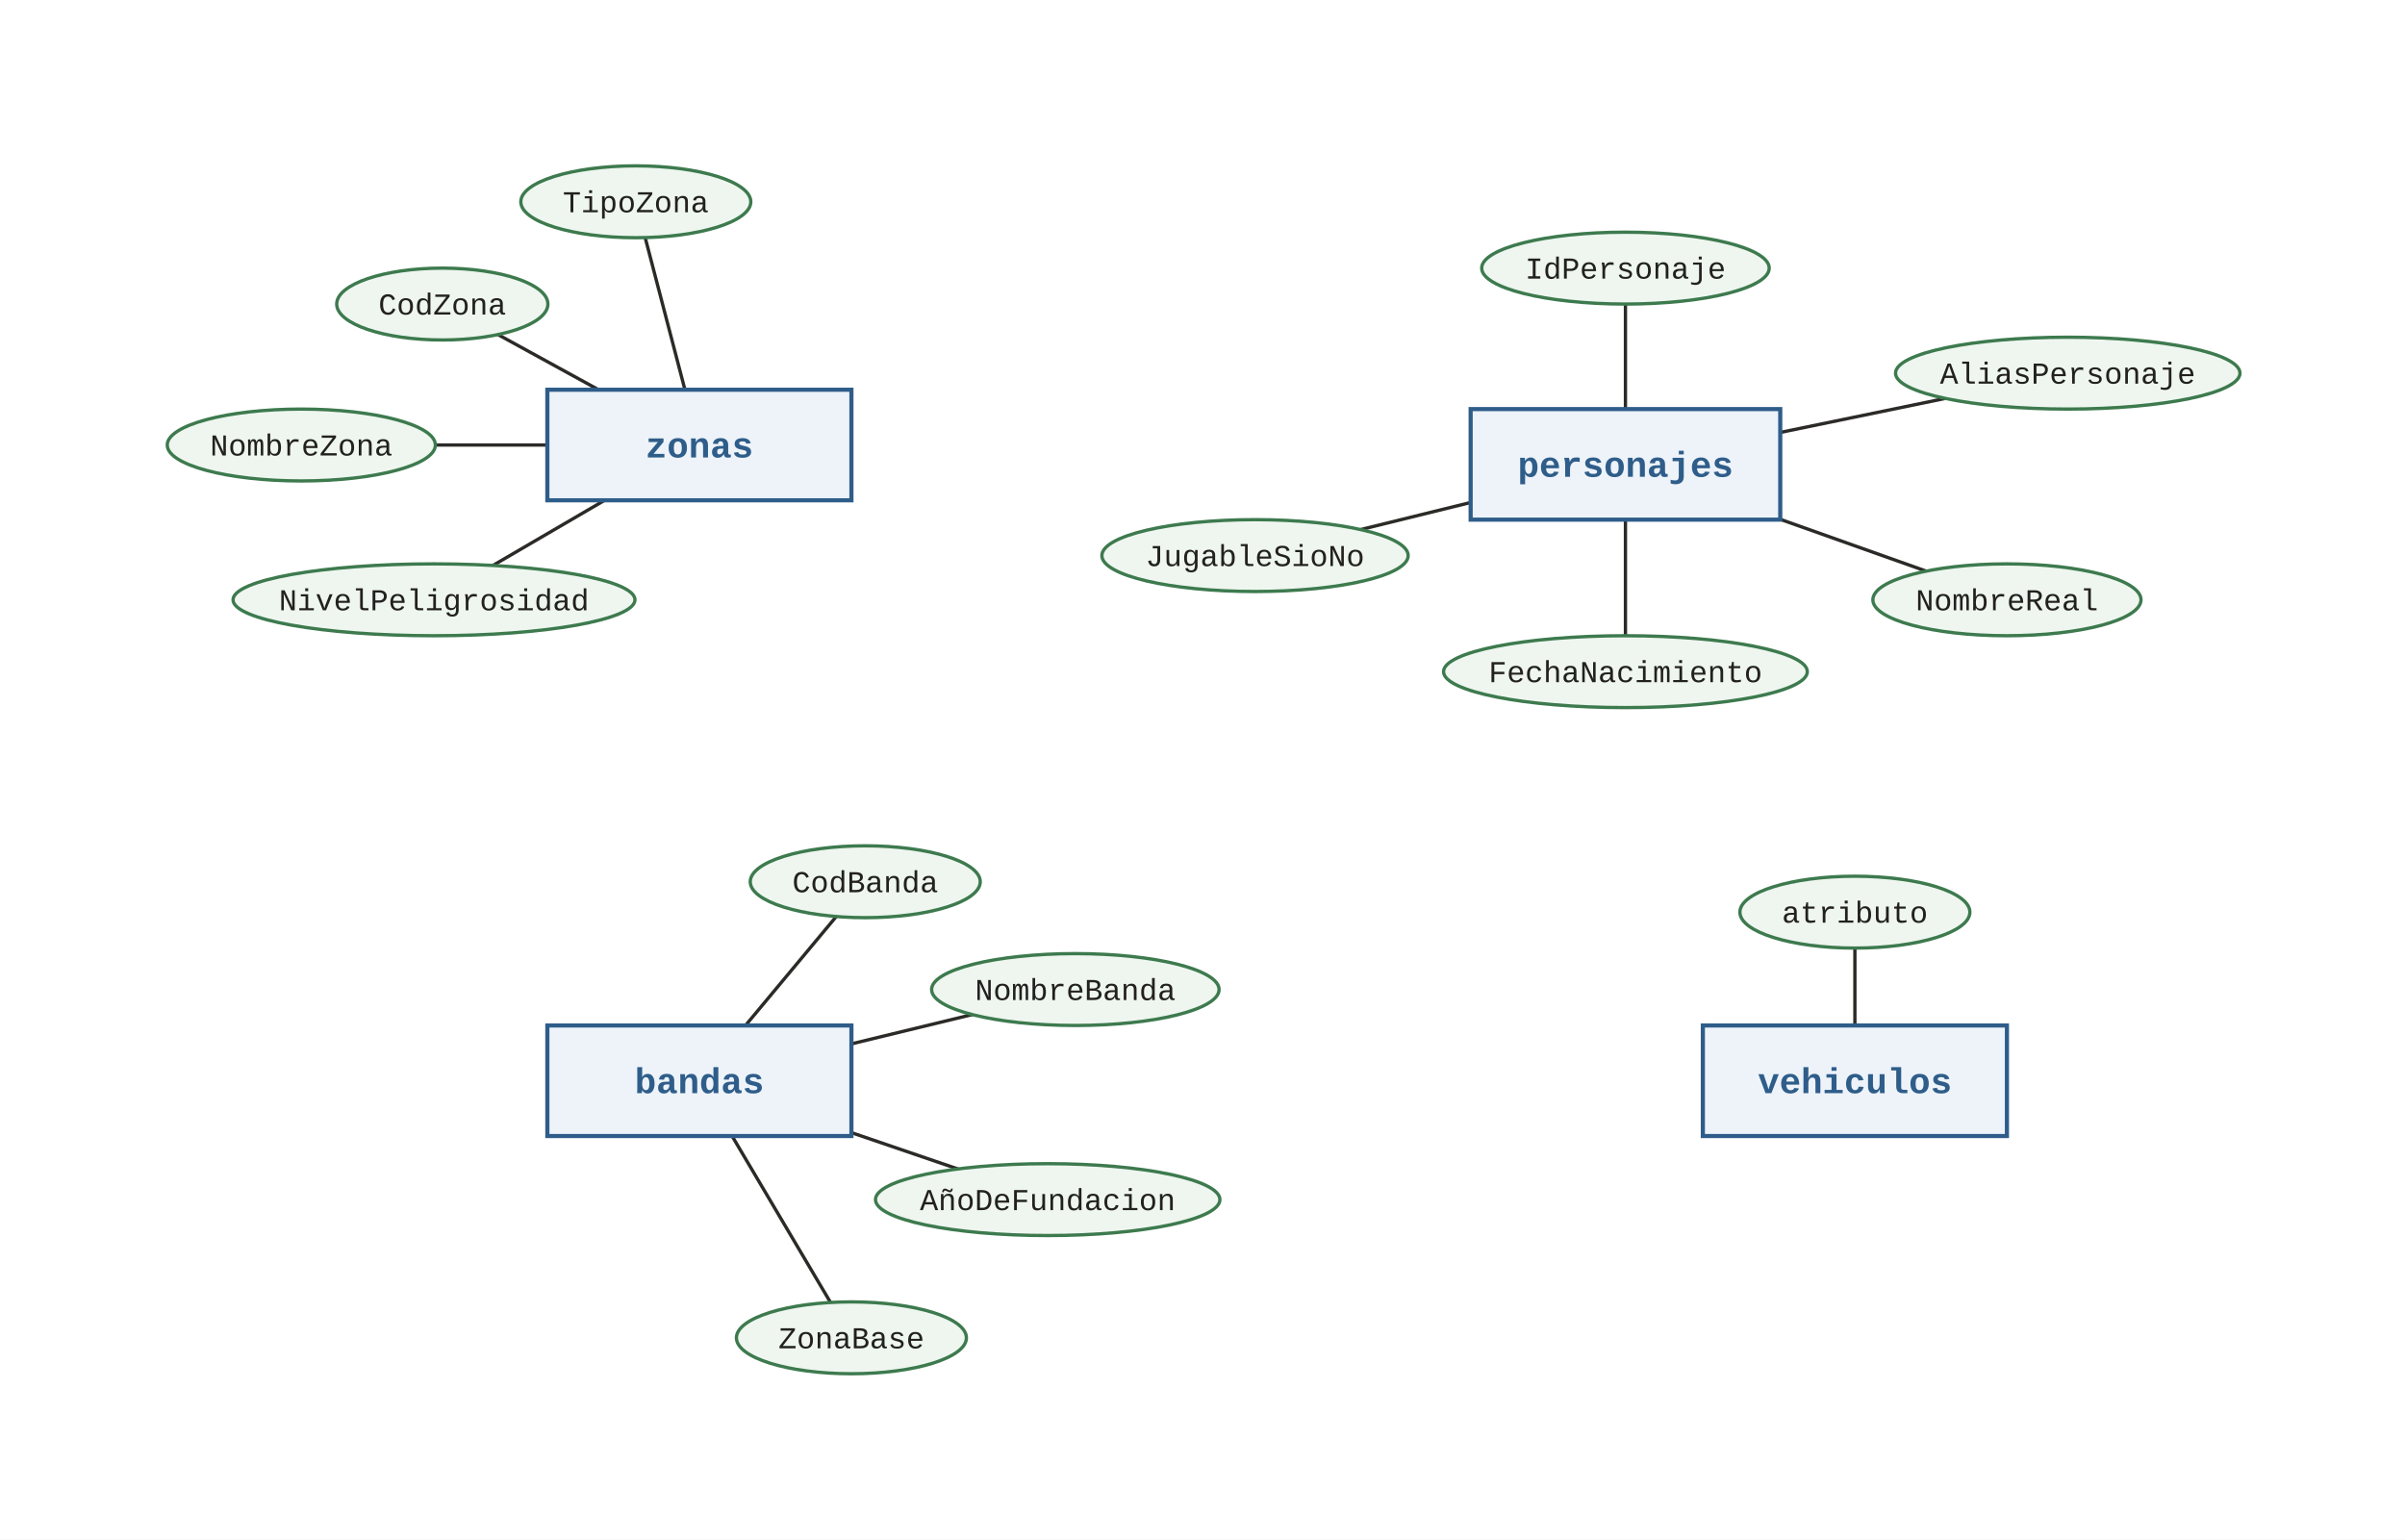
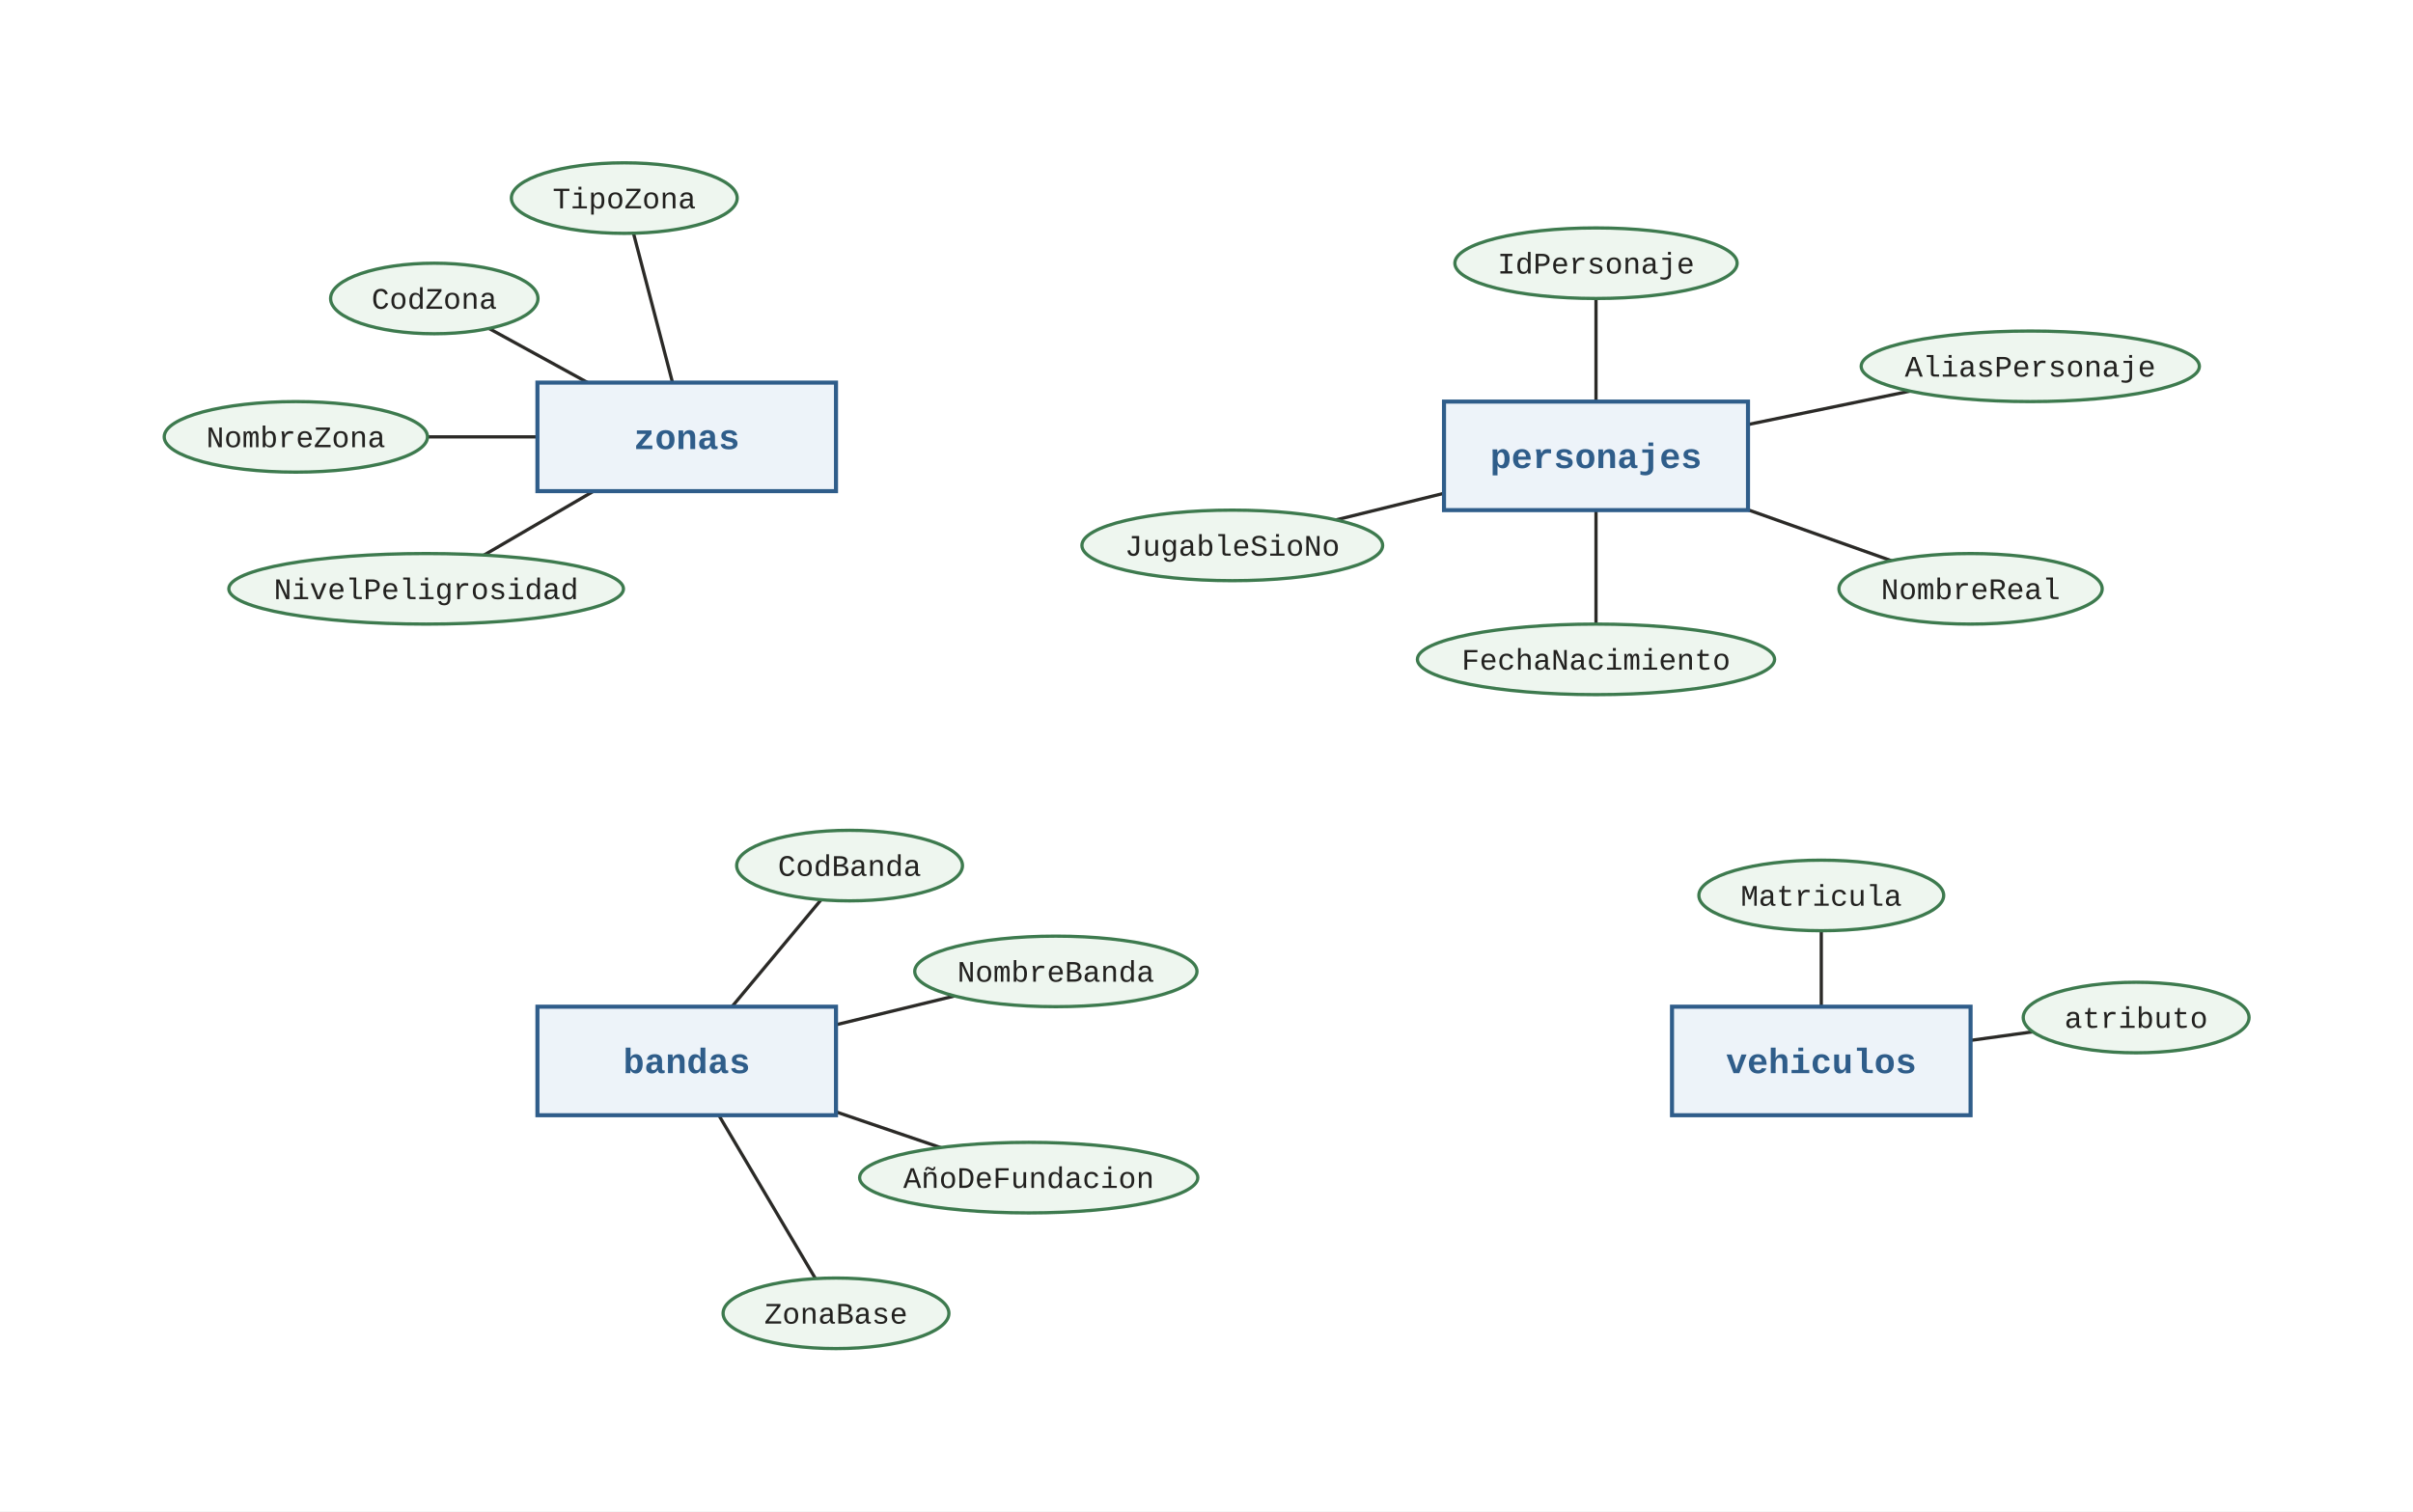
- <svg xmlns="http://www.w3.org/2000/svg" viewBox="1993 1634 870 557" width="870" height="557">
+ <svg xmlns="http://www.w3.org/2000/svg" viewBox="1993 1634 889 557" width="889" height="557">
  <style>.ln{stroke:#2B2A27;stroke-width:1.2}.mk{stroke:#2B2A27;stroke-width:1.5;fill:none}.mo{fill:#FFFFFF;stroke:#2B2A27;stroke-width:1.5}
.ent{fill:#EDF3F9;stroke:#2F5D8A;stroke-width:1.5}.dia{fill:#FBF2E0;stroke:#9C6510;stroke-width:1.5}.att{fill:#EEF6EF;stroke:#3D7A4E;stroke-width:1.2}.att.key{fill:#F3EDFB;stroke:#7A4FB8}.att.dr{stroke-dasharray:4 3}
.ent.in,.dia.in{fill:none}.dup{stroke:#C0362C;stroke-width:2.4}
.tx{fill:#22211F;font:11px Consolas,'JetBrains Mono','Courier New',monospace}.txk{fill:#6B3FA8;font-weight:600}.tb{font:600 13px Consolas,'JetBrains Mono','Courier New',monospace;fill:#2F5D8A}.tr{font:600 12px Consolas,'JetBrains Mono','Courier New',monospace;fill:#9C6510}.tt{font:600 10px Consolas,'JetBrains Mono','Courier New',monospace;fill:#6B6A64}
.ul{stroke:#6B3FA8;stroke-width:1}.ul.p{stroke-dasharray:3 2}.card{font:600 11px Consolas,'JetBrains Mono','Courier New',monospace;fill:#A2441C;paint-order:stroke;stroke:#FFFFFF;stroke-width:4px;stroke-linejoin:round}.cardq{fill:#6B6A64}
.tbox{fill:#FFFFFF;stroke:#A9B2C0;stroke-width:1}.thd{fill:#33557F}.thx{font:600 12.5px Consolas,'JetBrains Mono','Courier New',monospace;fill:#FFFFFF}.cx{font:11.5px Consolas,'JetBrains Mono','Courier New',monospace;fill:#22211F}.cpk{fill:#6B3FA8;font-weight:600}.cfk{fill:#A3304A}.cty{fill:#6B6A64;font-weight:400}.uq{font:600 9px Consolas,'JetBrains Mono','Courier New',monospace;fill:#2A7F8F}
.lk{stroke:#6B6A64;stroke-width:1.4;fill:none}.lk.dash{stroke-dasharray:6 4}.lkm{stroke:#6B6A64;stroke-width:1.5;fill:none}.lko{fill:#FFFFFF;stroke:#6B6A64;stroke-width:1.5}
.ipk{fill:#8E5FD0}.ifk{fill:#B4364E}.icol{fill:#2A7F8F}.inul{fill:none;stroke:#2A7F8F;stroke-width:1.3}
.rbox{fill:#FFFFFF;stroke:#22211F;stroke-width:1.1}.rnm{font:600 12.5px Consolas,'JetBrains Mono','Courier New',monospace;fill:#2F5D8A}.rcol{font:12px Consolas,'JetBrains Mono','Courier New',monospace;fill:#22211F}.rpk{font-weight:700;fill:#6B3FA8}.rfk{fill:#A3304A}.rul{stroke:#6B3FA8;stroke-width:1.1}
.rtag{font:600 9.5px Consolas,'JetBrains Mono','Courier New',monospace;fill:#6B6A64}.rarr{fill:none;stroke:#B4364E;stroke-width:1.1}.rhead{fill:#B4364E}
.ent.hd,.dia.hd{fill:none}.ktag{font:700 9px Consolas,'JetBrains Mono','Courier New',monospace;fill:#6B6A64}.rlab{fill:#FFFFFF;stroke:none;opacity:.92}.dia.assoc{stroke-dasharray:5 3}.ln.lid{stroke-width:2.2}.isal{fill:#9C6510}.skt{fill:#2F5D8A}
.thx.dup{fill:#FFC2BD}.cx.dup,.rnm.dup,.rcol.dup{fill:#C0362C;text-decoration:underline}
.note{stroke-width:1.2}.note-fold{stroke-width:1.2}.nc-y{fill:#FFF4C2;stroke:#D2AE36}.nc-b{fill:#DDEBFA;stroke:#7AA3D6}.nc-g{fill:#DFF2E1;stroke:#7DBB87}.nc-p{fill:#FBE1EC;stroke:#D98AAE}.note-fold{filter:brightness(.93)}.note-tx{font:12px 'Segoe UI',Arial,sans-serif;fill:#2B2A27}</style>
-   <rect x="1993" y="1634" width="870" height="557" fill="#ffffff" />
+   <rect x="1993" y="1634" width="889" height="557" fill="#ffffff" />
  <line x1="2246" y1="1795" x2="2153" y2="1744" class="ln" />
  <line x1="2246" y1="1795" x2="2102" y2="1795" class="ln" />
  <line x1="2246" y1="1795" x2="2223" y2="1707" class="ln" />
  <line x1="2246" y1="1795" x2="2150" y2="1851" class="ln" />
  <line x1="2581" y1="1802" x2="2581" y2="1731" class="ln" />
  <line x1="2581" y1="1802" x2="2741" y2="1769" class="ln" />
  <line x1="2581" y1="1802" x2="2719" y2="1851" class="ln" />
  <line x1="2581" y1="1802" x2="2581" y2="1877" class="ln" />
  <line x1="2581" y1="1802" x2="2447" y2="1835" class="ln" />
  <line x1="2246" y1="2025" x2="2306" y2="1953" class="ln" />
  <line x1="2246" y1="2025" x2="2382" y2="1992" class="ln" />
  <line x1="2246" y1="2025" x2="2372" y2="2068" class="ln" />
  <line x1="2246" y1="2025" x2="2301" y2="2118" class="ln" />
  <line x1="2664" y1="2025" x2="2664" y2="1964" class="ln" />
+   <line x1="2664" y1="2025" x2="2780" y2="2009" class="ln" />
  <g class="node" data-id="nmwmhqvag3xdsrz">
    <rect x="2191" y="1775" width="110" height="40" class="ent" />
    <text x="2246" y="1799.5" text-anchor="middle" class="tb">zonas</text>
  </g>
  <g class="node" data-id="nmwmhrrtz46f440">
    <ellipse cx="2153" cy="1744" rx="38.2" ry="13" class="att" />
    <text x="2153" y="1747.8" text-anchor="middle" class="tx">CodZona</text>
  </g>
  <g class="node" data-id="nmwmhs1pz4838rc">
    <ellipse cx="2102" cy="1795" rx="48.5" ry="13" class="att" />
    <text x="2102" y="1798.8" text-anchor="middle" class="tx">NombreZona</text>
  </g>
  <g class="node" data-id="nmwmhse6k4avtgo">
    <ellipse cx="2223" cy="1707" rx="41.6" ry="13" class="att" />
    <text x="2223" y="1710.8" text-anchor="middle" class="tx">TipoZona</text>
  </g>
  <g class="node" data-id="nmwmhsl8x4cs0xw">
    <ellipse cx="2150" cy="1851" rx="72.7" ry="13" class="att" />
    <text x="2150" y="1854.8" text-anchor="middle" class="tx">NivelPeligrosidad</text>
  </g>
  <g class="node" data-id="nmwmhtg534eof8d">
    <rect x="2525" y="1782" width="112" height="40" class="ent" />
    <text x="2581" y="1806.5" text-anchor="middle" class="tb">personajes</text>
  </g>
  <g class="node" data-id="nmwmhtvoe4fcd3s">
    <ellipse cx="2581" cy="1731" rx="52" ry="13" class="att" />
    <text x="2581" y="1734.8" text-anchor="middle" class="tx">IdPersonaje</text>
  </g>
  <g class="node" data-id="nmwmhtzp54hasp6">
    <ellipse cx="2741" cy="1769" rx="62.3" ry="13" class="att" />
    <text x="2741" y="1772.8" text-anchor="middle" class="tx">AliasPersonaje</text>
  </g>
  <g class="node" data-id="nmwmhu9s44jnxp9">
    <ellipse cx="2719" cy="1851" rx="48.5" ry="13" class="att" />
    <text x="2719" y="1854.8" text-anchor="middle" class="tx">NombreReal</text>
  </g>
  <g class="node" data-id="nmwmhvhij4l5lyf">
    <ellipse cx="2581" cy="1877" rx="65.8" ry="13" class="att" />
    <text x="2581" y="1880.8" text-anchor="middle" class="tx">FechaNacimiento</text>
  </g>
  <g class="node" data-id="nmwmhw2st4nqzpn">
    <ellipse cx="2447" cy="1835" rx="55.4" ry="13" class="att" />
    <text x="2447" y="1838.8" text-anchor="middle" class="tx">JugableSioNo</text>
  </g>
  <g class="node" data-id="nmwmhxjzb4pf9rv">
    <rect x="2191" y="2005" width="110" height="40" class="ent" />
    <text x="2246" y="2029.5" text-anchor="middle" class="tb">bandas</text>
  </g>
  <g class="node" data-id="nmwmhxsy74qo5d7">
    <ellipse cx="2306" cy="1953" rx="41.6" ry="13" class="att" />
    <text x="2306" y="1956.8" text-anchor="middle" class="tx">CodBanda</text>
  </g>
  <g class="node" data-id="nmwmhy7ny4s7mmz">
    <ellipse cx="2382" cy="1992" rx="52" ry="13" class="att" />
    <text x="2382" y="1995.8" text-anchor="middle" class="tx">NombreBanda</text>
  </g>
  <g class="node" data-id="nmwmhzwdd4umxmz">
    <ellipse cx="2372" cy="2068" rx="62.3" ry="13" class="att" />
    <text x="2372" y="2071.8" text-anchor="middle" class="tx">AñoDeFundacion</text>
  </g>
  <g class="node" data-id="nmwmi0gy84w97ze">
    <ellipse cx="2301" cy="2118" rx="41.6" ry="13" class="att" />
    <text x="2301" y="2121.8" text-anchor="middle" class="tx">ZonaBase</text>
  </g>
  <g class="node" data-id="nmwmi2cq74yrbnu">
    <rect x="2609" y="2005" width="110" height="40" class="ent" />
    <text x="2664" y="2029.5" text-anchor="middle" class="tb">vehiculos</text>
  </g>
  <g class="node" data-id="nmwmi2nv34ztt1i">
-     <ellipse cx="2664" cy="1964" rx="41.6" ry="13" class="att" />
-     <text x="2664" y="1967.8" text-anchor="middle" class="tx">atributo</text>
+     <ellipse cx="2664" cy="1964" rx="45.1" ry="13" class="att" />
+     <text x="2664" y="1967.8" text-anchor="middle" class="tx">Matricula</text>
+   </g>
+   <g class="node" data-id="nmwmi3kmf51jxje">
+     <ellipse cx="2780" cy="2009" rx="41.6" ry="13" class="att" />
+     <text x="2780" y="2012.8" text-anchor="middle" class="tx">atributo</text>
  </g>
</svg>
